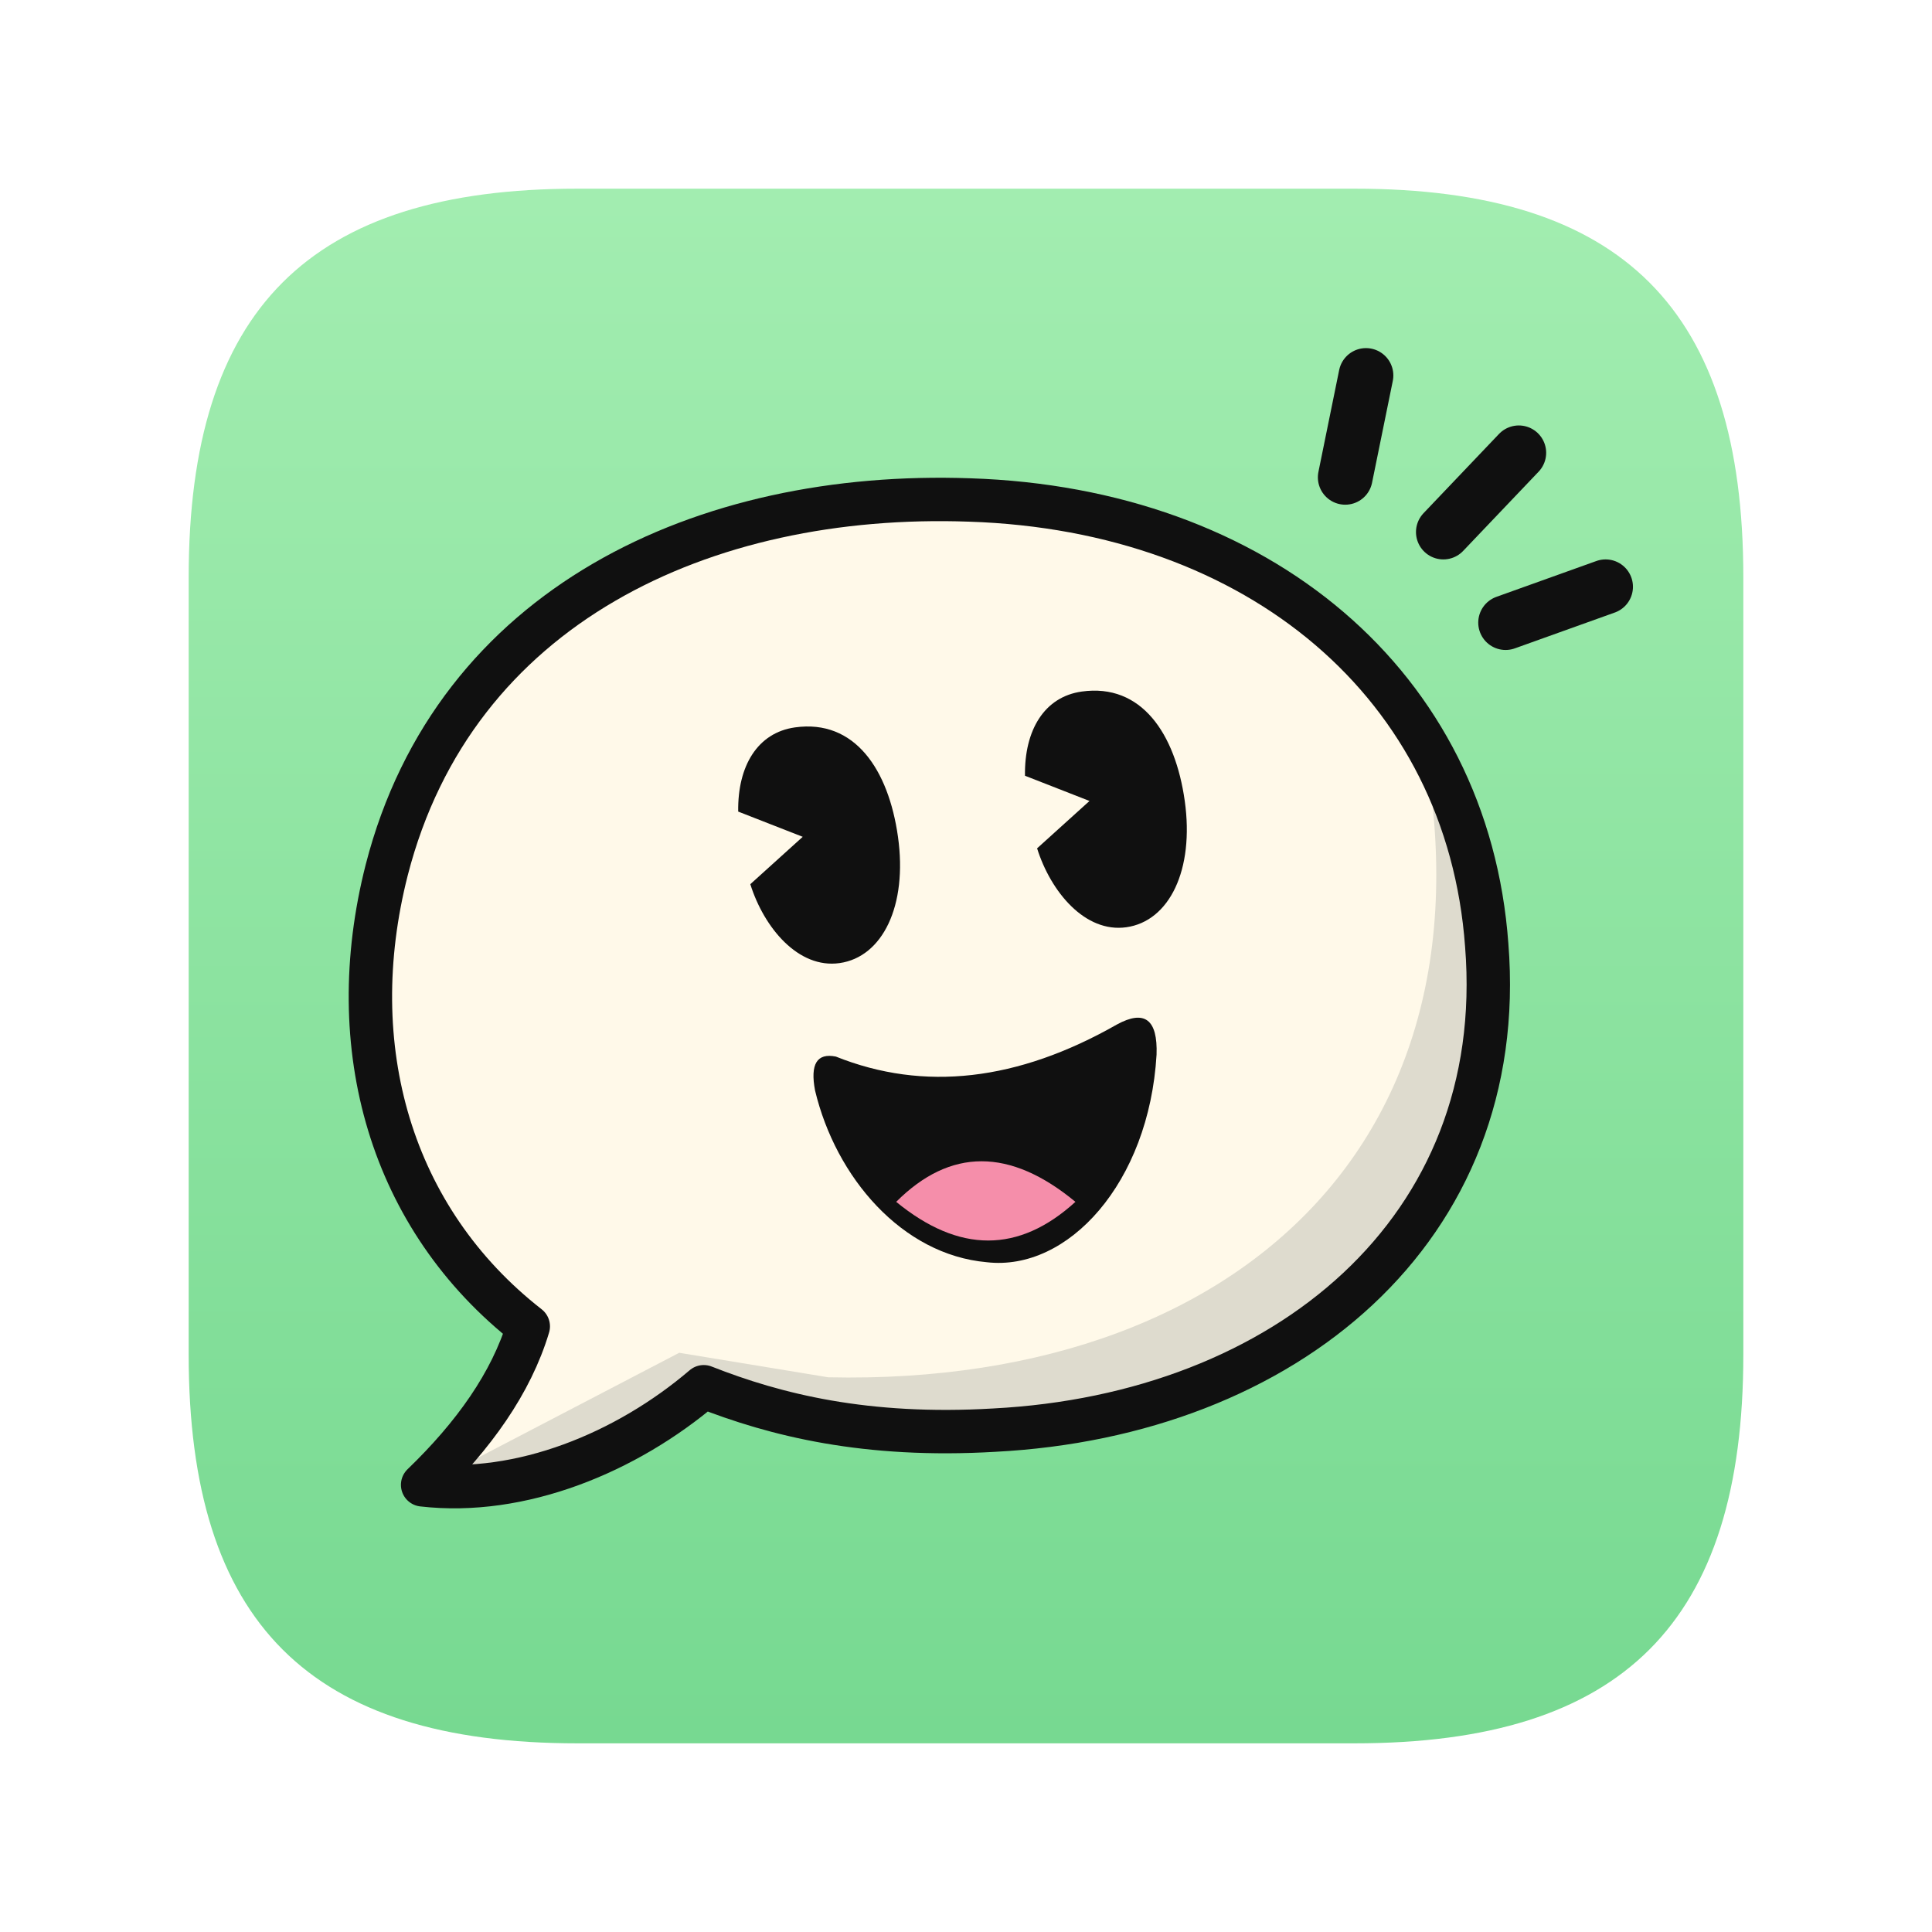
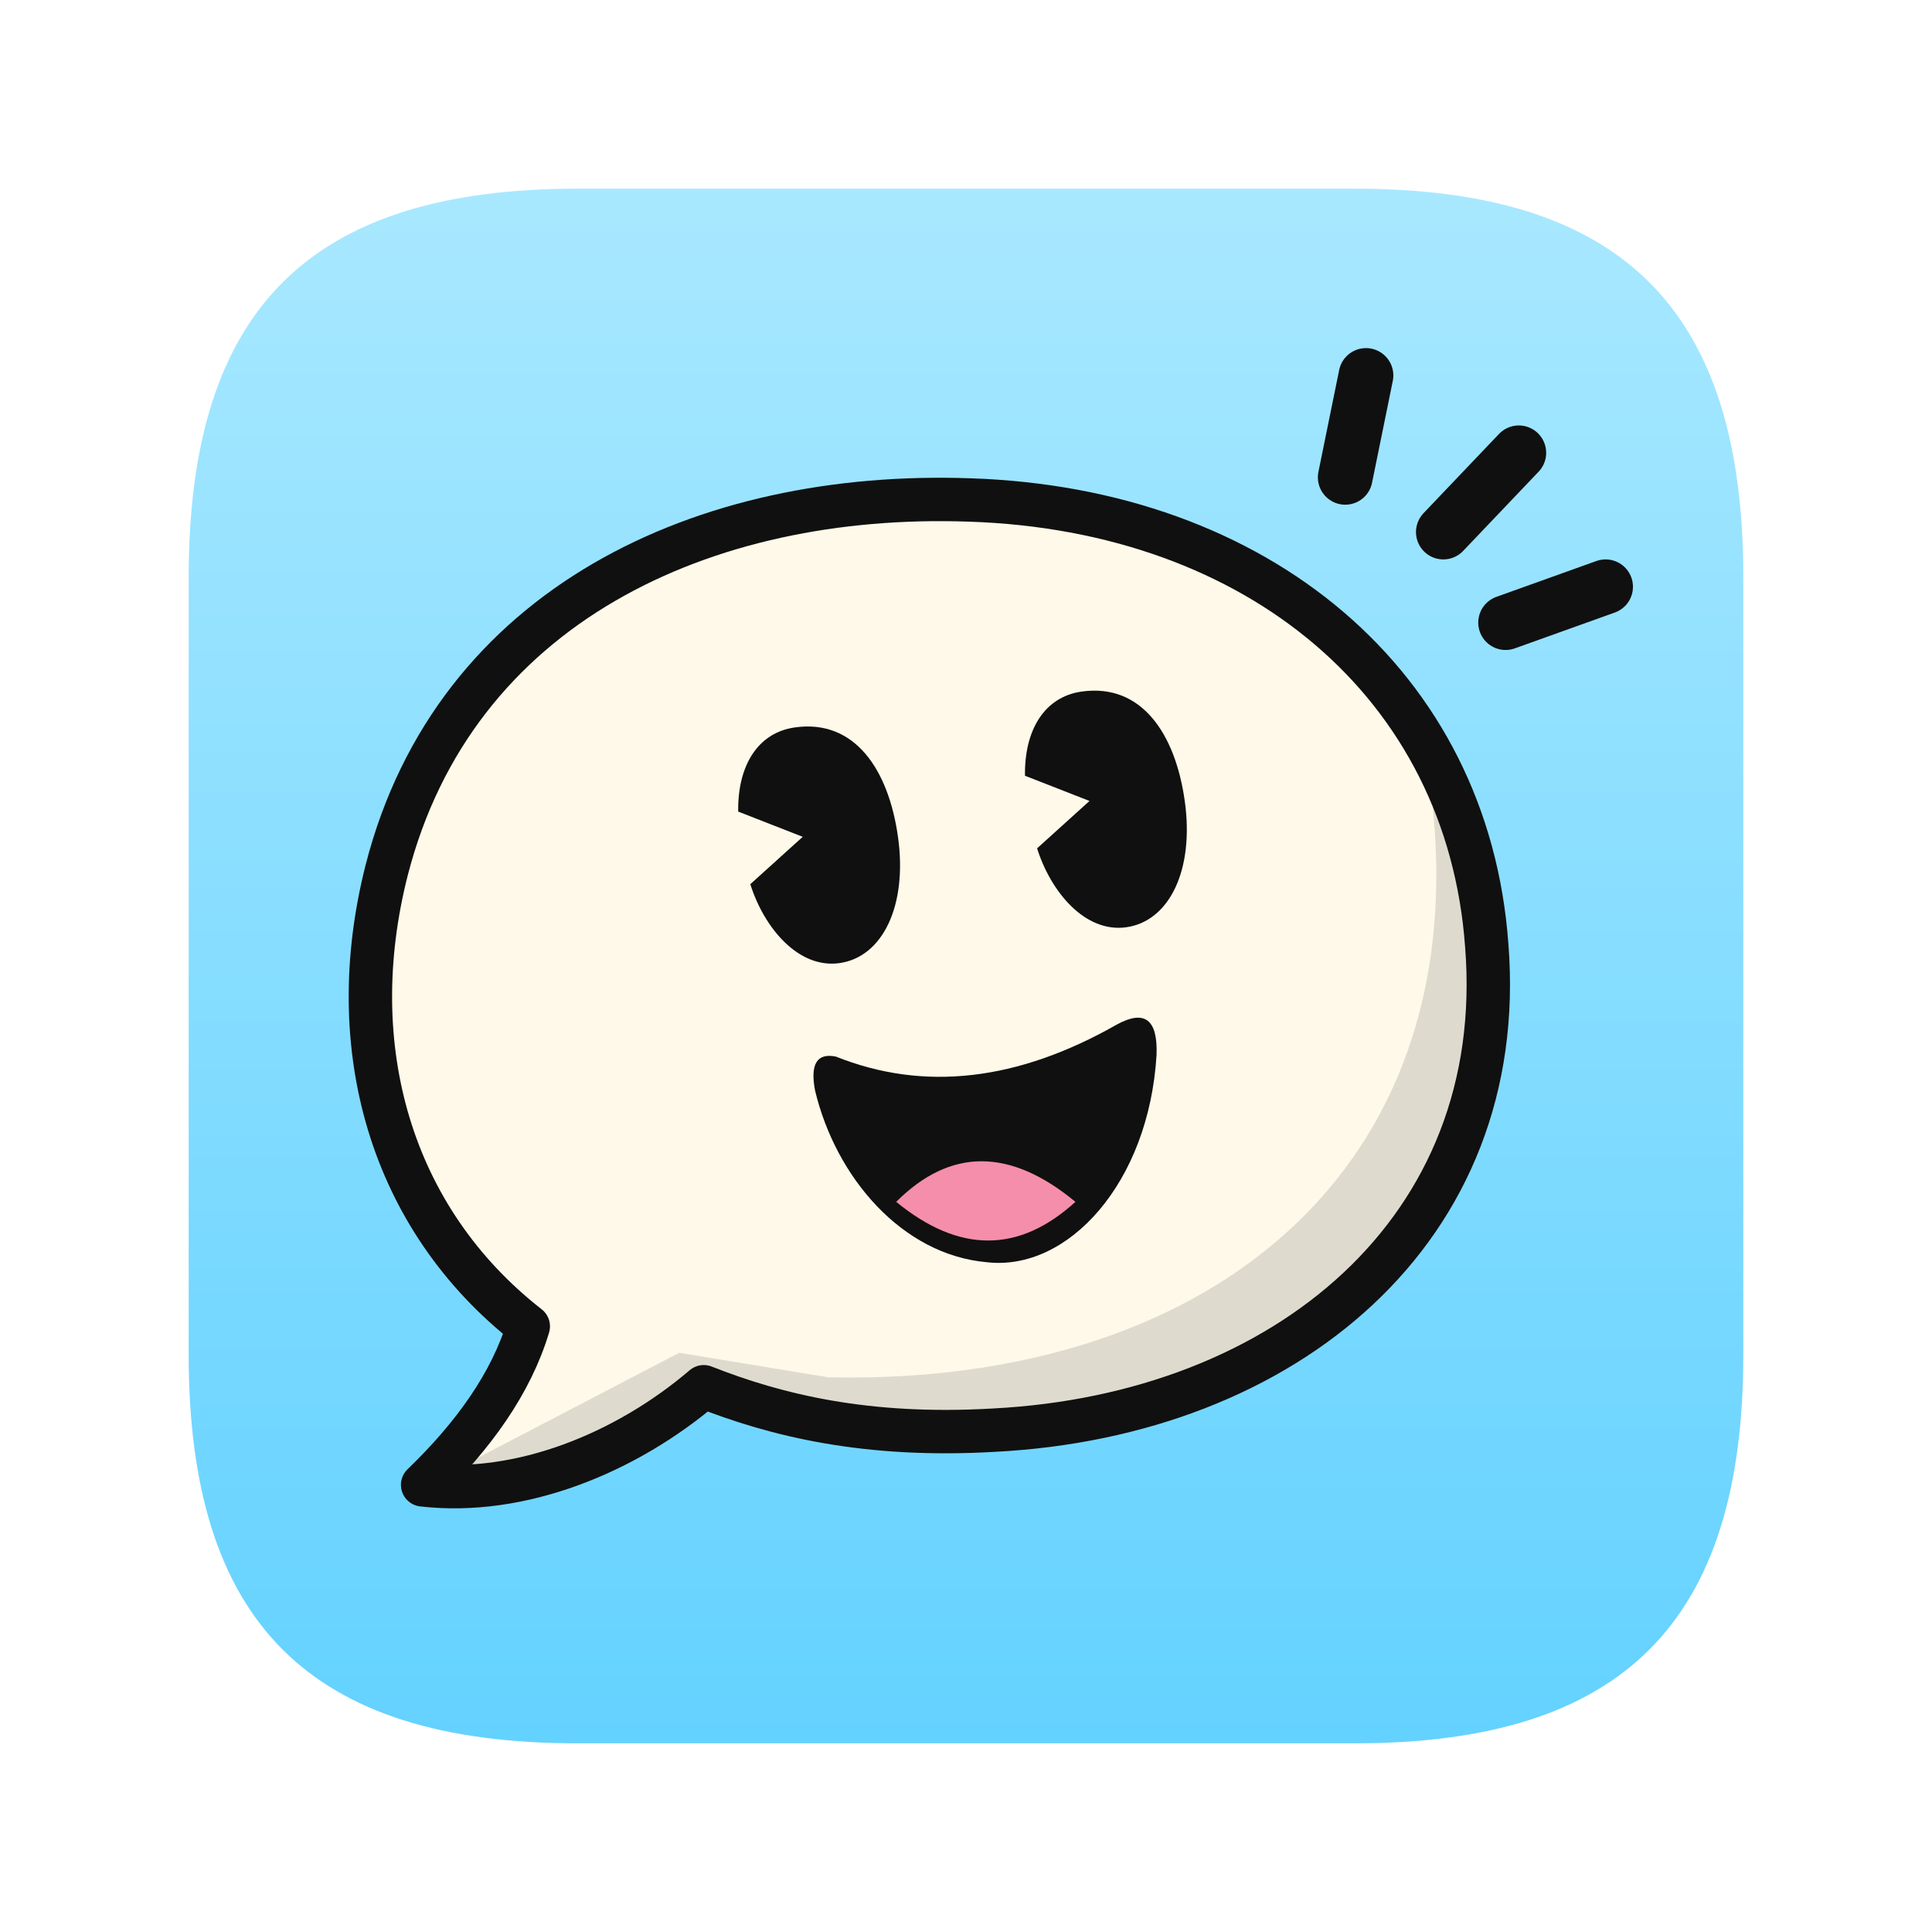
<svg xmlns="http://www.w3.org/2000/svg" width="1024" height="1024" viewBox="0 0 1024 1024">
  <defs>
    <linearGradient id="bg" x2="0" y2="1">
-       <stop stop-color="#a2edb0" />
-       <stop offset="1" stop-color="#77d991" />
+       <stop stop-color="#a8e8ff" />
+       <stop offset="1" stop-color="#64d2ff" />
    </linearGradient>
    <clipPath id="bubble">
      <path d="M 280,703 C 207,646 181,555 205,461 C 241,321 373,260 514,265 C 667,270 778,363 788,501 C 800,652 681,750 527,758 C 459,762 411,750 373,735 C 332,770 276,793 224,787 C 251,761 271,733 280,703 Z" />
    </clipPath>
  </defs>
  <path d="M 306 100 H 718 C 860 100 924 164 924 306 V 718 C 924 860 860 924 718 924 H 306 C 164 924 100 860 100 718 V 306 C 100 164 164 100 306 100 Z" fill="url(#bg)" />
  <path d="M 280,703 C 207,646 181,555 205,461 C 241,321 373,260 514,265 C 667,270 778,363 788,501 C 800,652 681,750 527,758 C 459,762 411,750 373,735 C 332,770 276,793 224,787 C 251,761 271,733 280,703 Z" fill="#fff9e9" />
  <path d="M 743 347 C 815 590 666 735 439 730 L 360 717 L 220 790 L 800 820 L 860 400 Z" fill="#dedbce" clip-path="url(#bubble)" />
  <path d="M 280,703 C 207,646 181,555 205,461 C 241,321 373,260 514,265 C 667,270 778,363 788,501 C 800,652 681,750 527,758 C 459,762 411,750 373,735 C 332,770 276,793 224,787 C 251,761 271,733 280,703 Z" fill="none" stroke="#101010" stroke-width="23" stroke-linejoin="round" />
  <g fill="#101010">
    <path d="M 0,-55 C 32,-55 46,-26 46,10 C 46,47 29,72 6,72 C -16,72 -31,48 -35,24 L -4,3 L -36,-15 C -33,-39 -20,-55 0,-55 Z" transform="translate(429 440) rotate(-8)" />
    <path d="M 0,-55 C 32,-55 46,-26 46,10 C 46,47 29,72 6,72 C -16,72 -31,48 -35,24 L -4,3 L -36,-15 C -33,-39 -20,-55 0,-55 Z" transform="translate(581 421) rotate(-8)" />
    <path d="M 443 560 Q 513 588 592 543 Q 614 531 613 559 C 609 627 566 674 523 669 C 478 665 443 624 432 578 Q 428 557 443 560 Z" />
  </g>
  <path d="M 475 637 Q 518 594 570 637 Q 525 678 475 637 Z" fill="#f58eaa" />
  <path d="M 713 253 L 724 199 M 765 282 L 805 240 M 798 330 L 851 311" fill="none" stroke="#101010" stroke-width="29" stroke-linecap="round" />
</svg>
